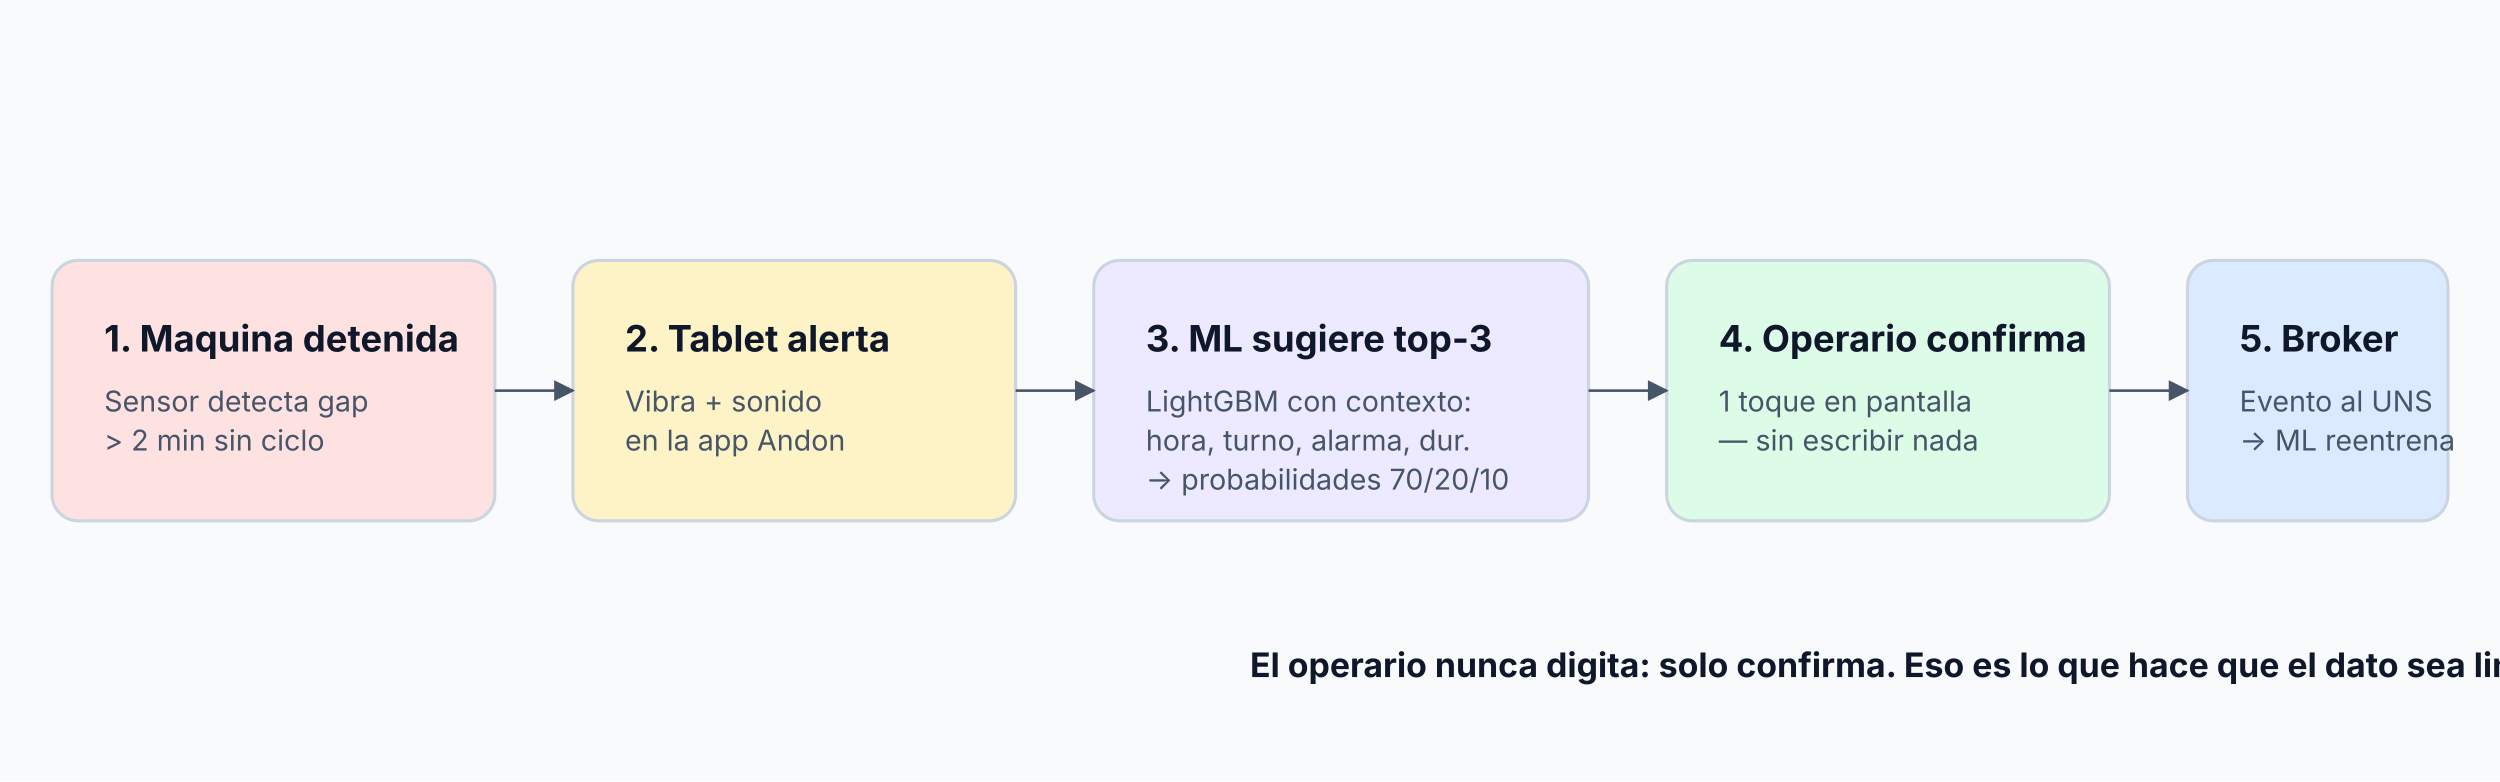
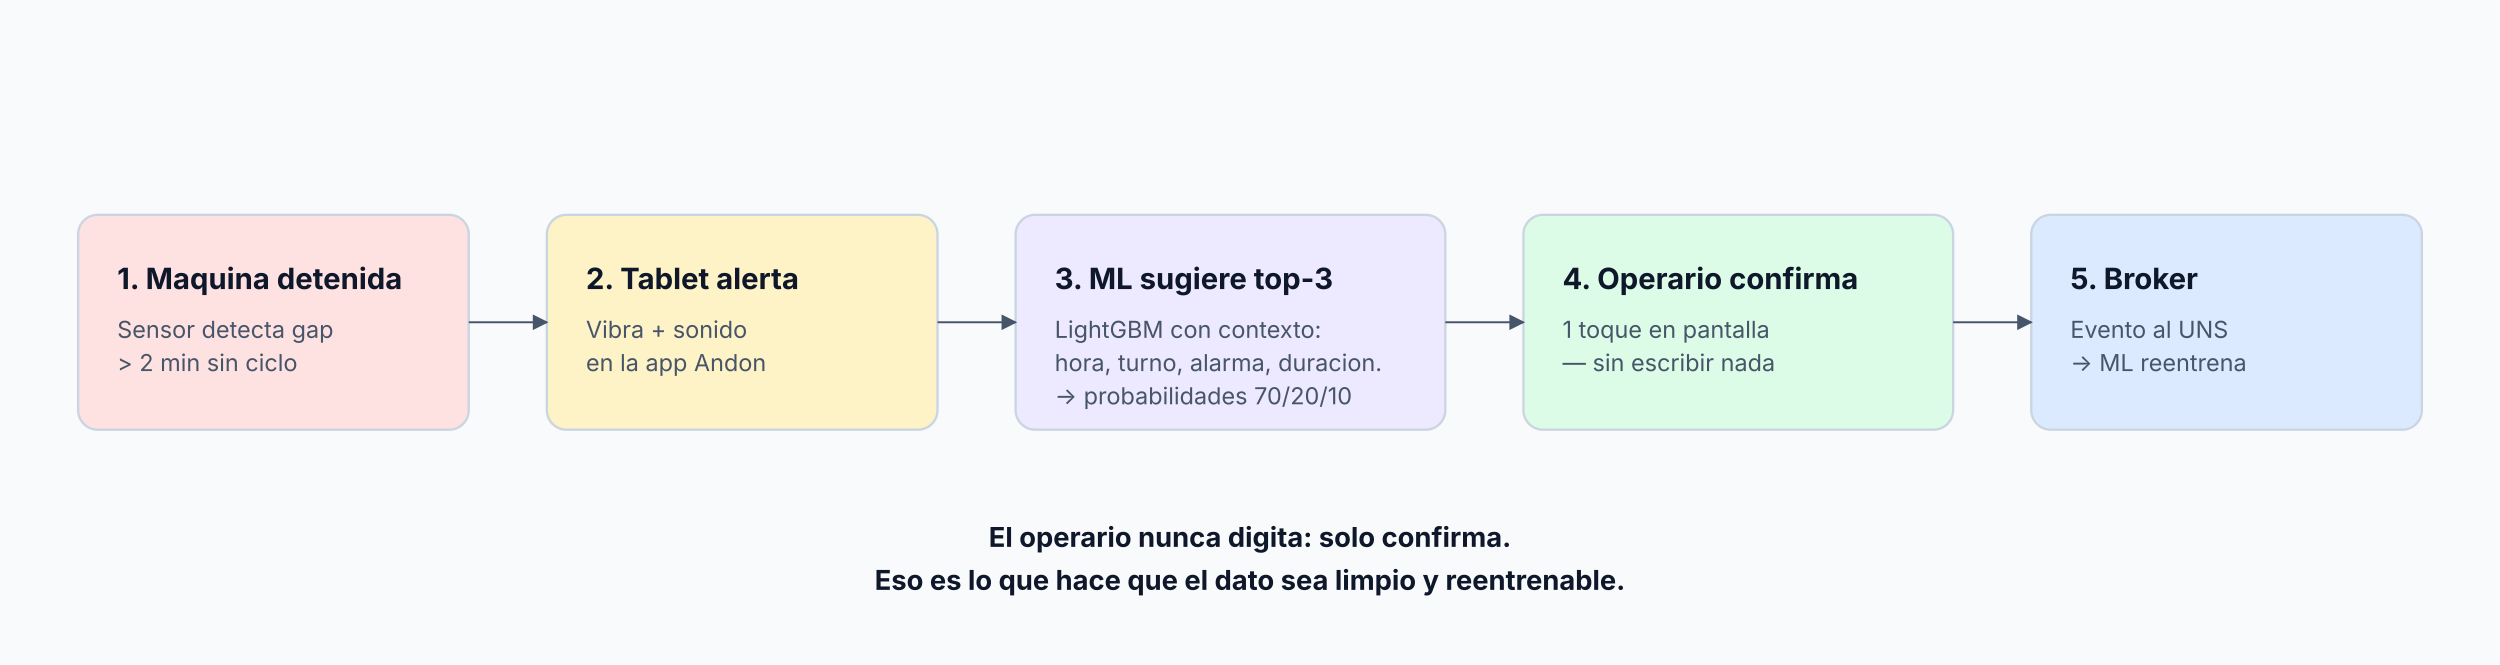
- <svg xmlns="http://www.w3.org/2000/svg" viewBox="0 0 960 300" font-family="Inter, system-ui, sans-serif">
+ <svg xmlns="http://www.w3.org/2000/svg" viewBox="0 0 1280 340" font-family="Inter, system-ui, sans-serif">
  <defs>
    <marker id="arr" viewBox="0 0 10 10" refX="9" refY="5" markerWidth="8" markerHeight="8" orient="auto">
      <path d="M0,0 L10,5 L0,10 z" fill="#475569" />
    </marker>
    <style>
-       .h { font-size:14px; font-weight:700; fill:#0f172a; }
-       .s { font-size:11px; fill:#475569; }
+       .h { font-size:15px; font-weight:700; fill:#0f172a; }
+       .s { font-size:12px; fill:#475569; }
      .b { stroke:#cbd5e1; stroke-width:1.2; rx:10; ry:10; }
    </style>
  </defs>
-   <rect width="960" height="300" fill="#f8fafc" />
-   <rect x="20" y="100" width="170" height="100" fill="#fee2e2" class="b" />
-   <text x="40" y="135" class="h">1. Maquina detenida</text>
-   <text x="40" y="158" class="s">Sensor detecta gap</text>
-   <text x="40" y="173" class="s">&gt; 2 min sin ciclo</text>
-   <rect x="220" y="100" width="170" height="100" fill="#fef3c7" class="b" />
-   <text x="240" y="135" class="h">2. Tablet alerta</text>
-   <text x="240" y="158" class="s">Vibra + sonido</text>
-   <text x="240" y="173" class="s">en la app Andon</text>
-   <rect x="420" y="100" width="190" height="100" fill="#ede9fe" class="b" />
-   <text x="440" y="135" class="h">3. ML sugiere top-3</text>
-   <text x="440" y="158" class="s">LightGBM con contexto:</text>
-   <text x="440" y="173" class="s">hora, turno, alarma, dur.</text>
-   <text x="440" y="188" class="s">→ probabilidades 70/20/10</text>
-   <rect x="640" y="100" width="170" height="100" fill="#dcfce7" class="b" />
-   <text x="660" y="135" class="h">4. Operario confirma</text>
-   <text x="660" y="158" class="s">1 toque en pantalla</text>
-   <text x="660" y="173" class="s">— sin escribir nada</text>
-   <rect x="840" y="100" width="100" height="100" fill="#dbeafe" class="b" />
-   <text x="860" y="135" class="h">5. Broker</text>
-   <text x="860" y="158" class="s">Evento al UNS</text>
-   <text x="860" y="173" class="s">→ ML reentrena</text>
-   <path d="M190,150 L220,150" stroke="#475569" fill="none" marker-end="url(#arr)" />
-   <path d="M390,150 L420,150" stroke="#475569" fill="none" marker-end="url(#arr)" />
-   <path d="M610,150 L640,150" stroke="#475569" fill="none" marker-end="url(#arr)" />
-   <path d="M810,150 L840,150" stroke="#475569" fill="none" marker-end="url(#arr)" />
-   <text x="480" y="260" font-size="13" fill="#0f172a" font-weight="700">El operario nunca digita: solo confirma. Eso es lo que hace que el dato sea limpio y reentrenable.</text>
-   <text x="480" y="260" font-size="13" fill="#0f172a" font-weight="700" text-anchor="middle" />
+   <rect width="1280" height="340" fill="#f8fafc" />
+   <rect x="40" y="110" width="200" height="110" fill="#fee2e2" class="b" />
+   <text x="60" y="148" class="h">1. Maquina detenida</text>
+   <text x="60" y="173" class="s">Sensor detecta gap</text>
+   <text x="60" y="190" class="s">&gt; 2 min sin ciclo</text>
+   <rect x="280" y="110" width="200" height="110" fill="#fef3c7" class="b" />
+   <text x="300" y="148" class="h">2. Tablet alerta</text>
+   <text x="300" y="173" class="s">Vibra + sonido</text>
+   <text x="300" y="190" class="s">en la app Andon</text>
+   <rect x="520" y="110" width="220" height="110" fill="#ede9fe" class="b" />
+   <text x="540" y="148" class="h">3. ML sugiere top-3</text>
+   <text x="540" y="173" class="s">LightGBM con contexto:</text>
+   <text x="540" y="190" class="s">hora, turno, alarma, duracion.</text>
+   <text x="540" y="207" class="s">→ probabilidades 70/20/10</text>
+   <rect x="780" y="110" width="220" height="110" fill="#dcfce7" class="b" />
+   <text x="800" y="148" class="h">4. Operario confirma</text>
+   <text x="800" y="173" class="s">1 toque en pantalla</text>
+   <text x="800" y="190" class="s">— sin escribir nada</text>
+   <rect x="1040" y="110" width="200" height="110" fill="#dbeafe" class="b" />
+   <text x="1060" y="148" class="h">5. Broker</text>
+   <text x="1060" y="173" class="s">Evento al UNS</text>
+   <text x="1060" y="190" class="s">→ ML reentrena</text>
+   <path d="M240,165 L280,165" stroke="#475569" fill="none" marker-end="url(#arr)" />
+   <path d="M480,165 L520,165" stroke="#475569" fill="none" marker-end="url(#arr)" />
+   <path d="M740,165 L780,165" stroke="#475569" fill="none" marker-end="url(#arr)" />
+   <path d="M1000,165 L1040,165" stroke="#475569" fill="none" marker-end="url(#arr)" />
+   <text x="640" y="280" font-size="14" fill="#0f172a" font-weight="700" text-anchor="middle">El operario nunca digita: solo confirma.</text>
+   <text x="640" y="302" font-size="14" fill="#0f172a" font-weight="700" text-anchor="middle">Eso es lo que hace que el dato sea limpio y reentrenable.</text>
</svg>
